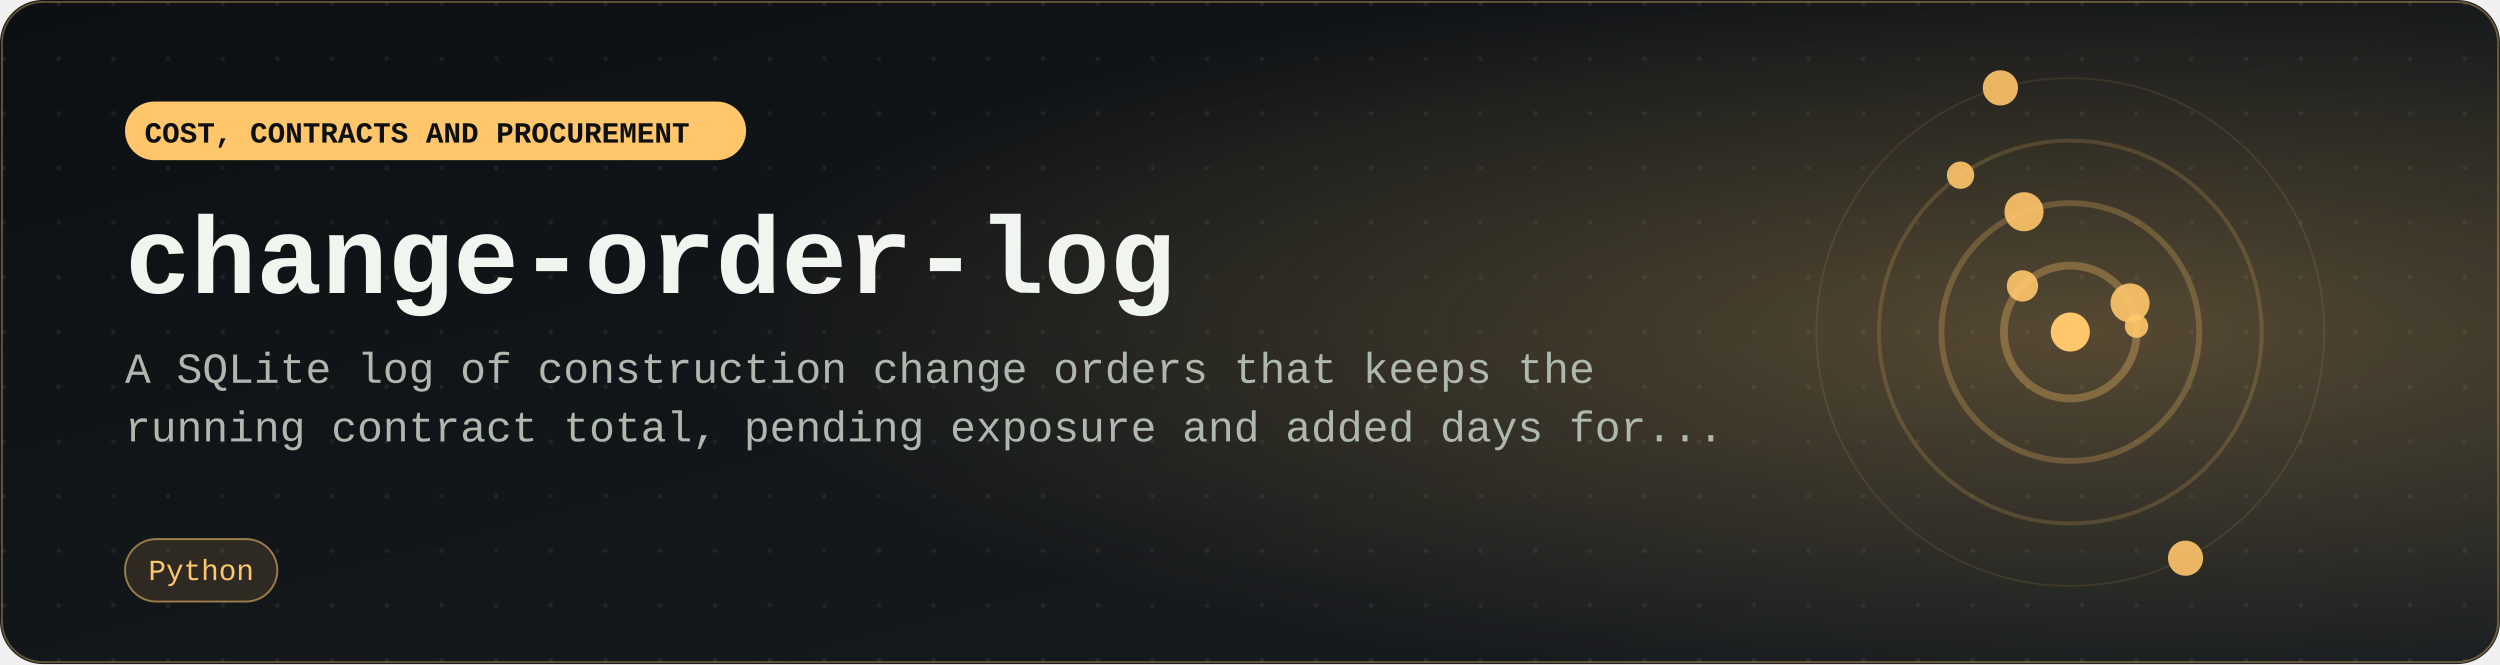
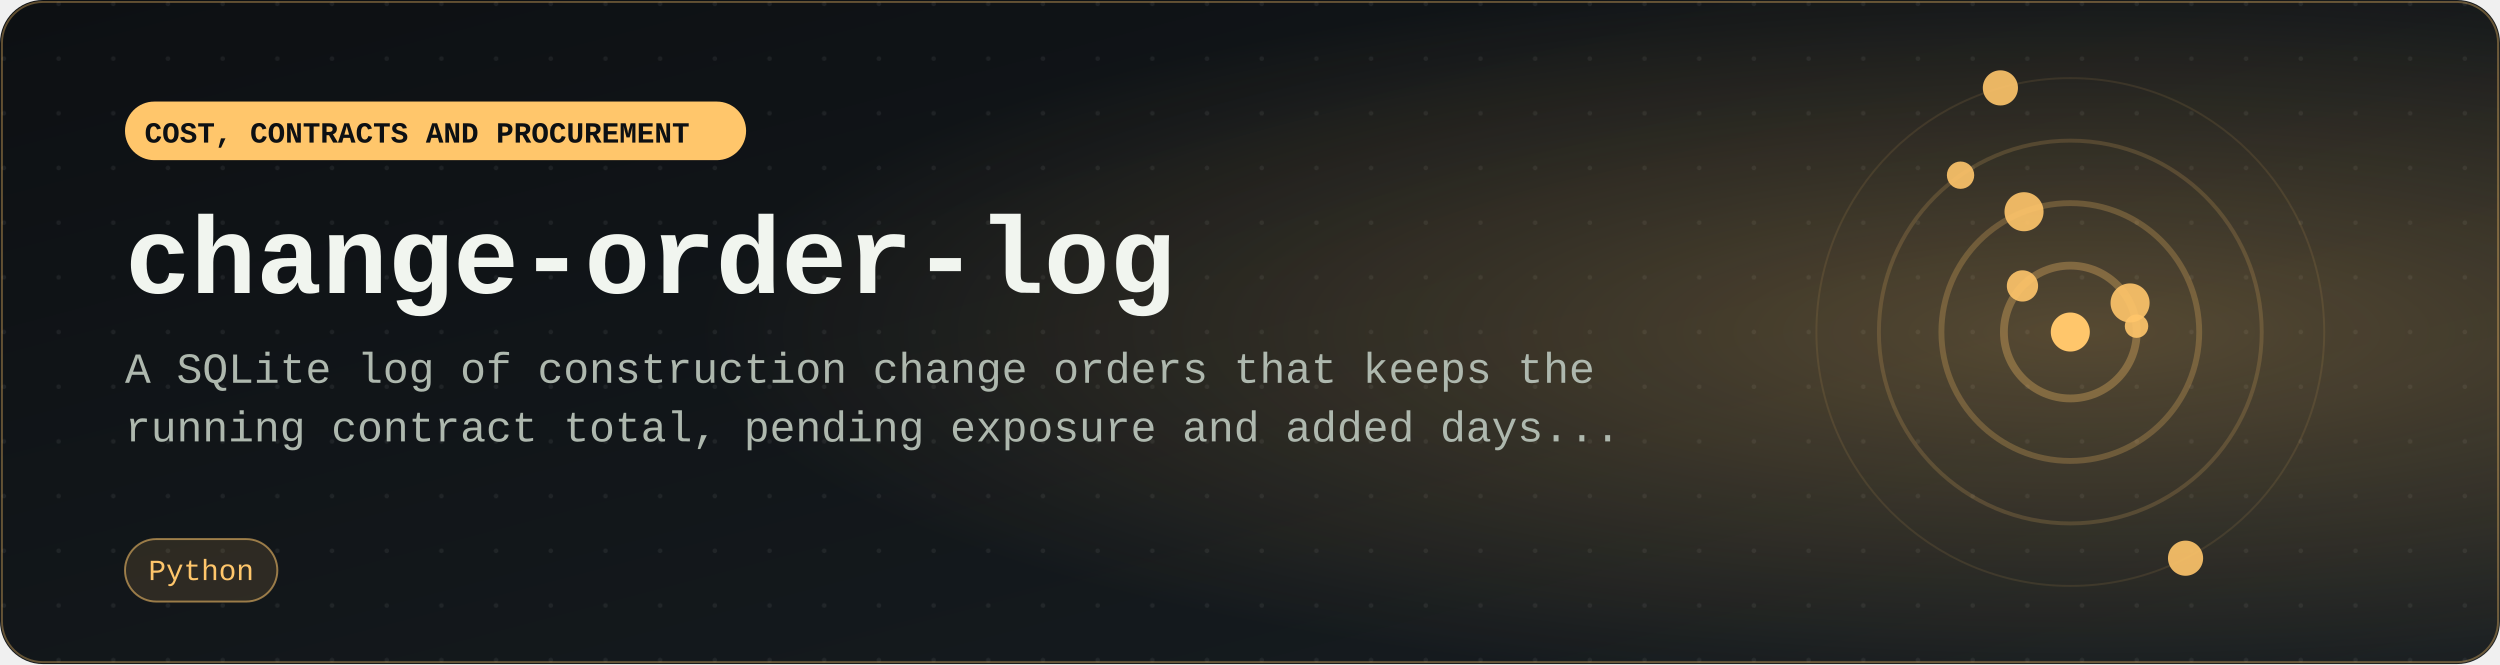
<svg xmlns="http://www.w3.org/2000/svg" viewBox="0 0 1280 340" width="1280" height="340" role="img" aria-label="change-order-log: A SQLite log of construction change orders that keeps the running contract total, pending exposure and added days for">
  <defs>
    <linearGradient id="bg" x1="0" y1="0" x2="1" y2="1">
      <stop offset="0" stop-color="#0d1013" />
      <stop offset="1" stop-color="#171d21" />
    </linearGradient>
    <radialGradient id="glow" cx="0.83" cy="0.5" r="0.55">
      <stop offset="0" stop-color="#ffc66b" stop-opacity="0.28" />
      <stop offset="1" stop-color="#ffc66b" stop-opacity="0" />
    </radialGradient>
    <pattern id="dots" width="28" height="28" patternUnits="userSpaceOnUse">
      <circle cx="2" cy="2" r="1.2" fill="#ffffff" fill-opacity="0.06" />
    </pattern>
  </defs>
  <g font-family="'JetBrains Mono','SFMono-Regular',Consolas,'Liberation Mono',monospace">
    <rect width="1280" height="340" rx="22" fill="url(#bg)" />
    <rect width="1280" height="340" rx="22" fill="url(#dots)" />
    <rect width="1280" height="340" rx="22" fill="url(#glow)" />
    <rect x="1" y="1" width="1278" height="338" rx="21" fill="none" stroke="#ffc66b" stroke-opacity="0.35" />
    <rect x="64" y="52" width="318" height="30" rx="15" fill="#ffc66b" />
    <text x="74" y="73" font-size="15" font-weight="700" fill="#0d1013">COST, CONTRACTS AND PROCUREMENT</text>
    <text x="64" y="150" font-size="56" font-weight="700" fill="#f1f5ef">change-order-log</text>
    <text x="64" y="196" font-size="22" fill="#aeb8ae">A SQLite log of construction change orders that keeps the</text>
-     <text x="64" y="226" font-size="22" fill="#aeb8ae">running contract total, pending exposure and added days for...</text>
+     <text x="64" y="226" font-size="22" fill="#aeb8ae">running contract total, pending exposure and added days...</text>
    <rect x="64" y="276" width="78" height="32" rx="16" fill="#ffc66b" fill-opacity="0.12" stroke="#ffc66b" stroke-opacity="0.55" />
    <text x="103.0" y="297" text-anchor="middle" font-size="15" fill="#ffc66b">Python</text>
    <circle cx="1060" cy="170" r="130" fill="none" stroke="#ffc66b" stroke-opacity="0.10" stroke-width="1" />
    <circle cx="1060" cy="170" r="98" fill="none" stroke="#ffc66b" stroke-opacity="0.17" stroke-width="2" />
    <circle cx="1060" cy="170" r="66" fill="none" stroke="#ffc66b" stroke-opacity="0.24" stroke-width="3" />
    <circle cx="1060" cy="170" r="34" fill="none" stroke="#ffc66b" stroke-opacity="0.31" stroke-width="4" />
    <circle cx="1093.9" cy="167.0" r="6" fill="#ffc66b" fill-opacity="0.9" />
    <circle cx="1035.5" cy="146.4" r="8" fill="#ffc66b" fill-opacity="0.9" />
    <circle cx="1119.0" cy="285.8" r="9" fill="#ffc66b" fill-opacity="0.9" />
    <circle cx="1036.3" cy="108.4" r="10" fill="#ffc66b" fill-opacity="0.9" />
    <circle cx="1090.6" cy="155.1" r="10" fill="#ffc66b" fill-opacity="0.9" />
    <circle cx="1003.8" cy="89.7" r="7" fill="#ffc66b" fill-opacity="0.9" />
    <circle cx="1024.2" cy="45.0" r="9" fill="#ffc66b" fill-opacity="0.9" />
    <circle cx="1060" cy="170" r="10" fill="#ffc66b" />
  </g>
</svg>
